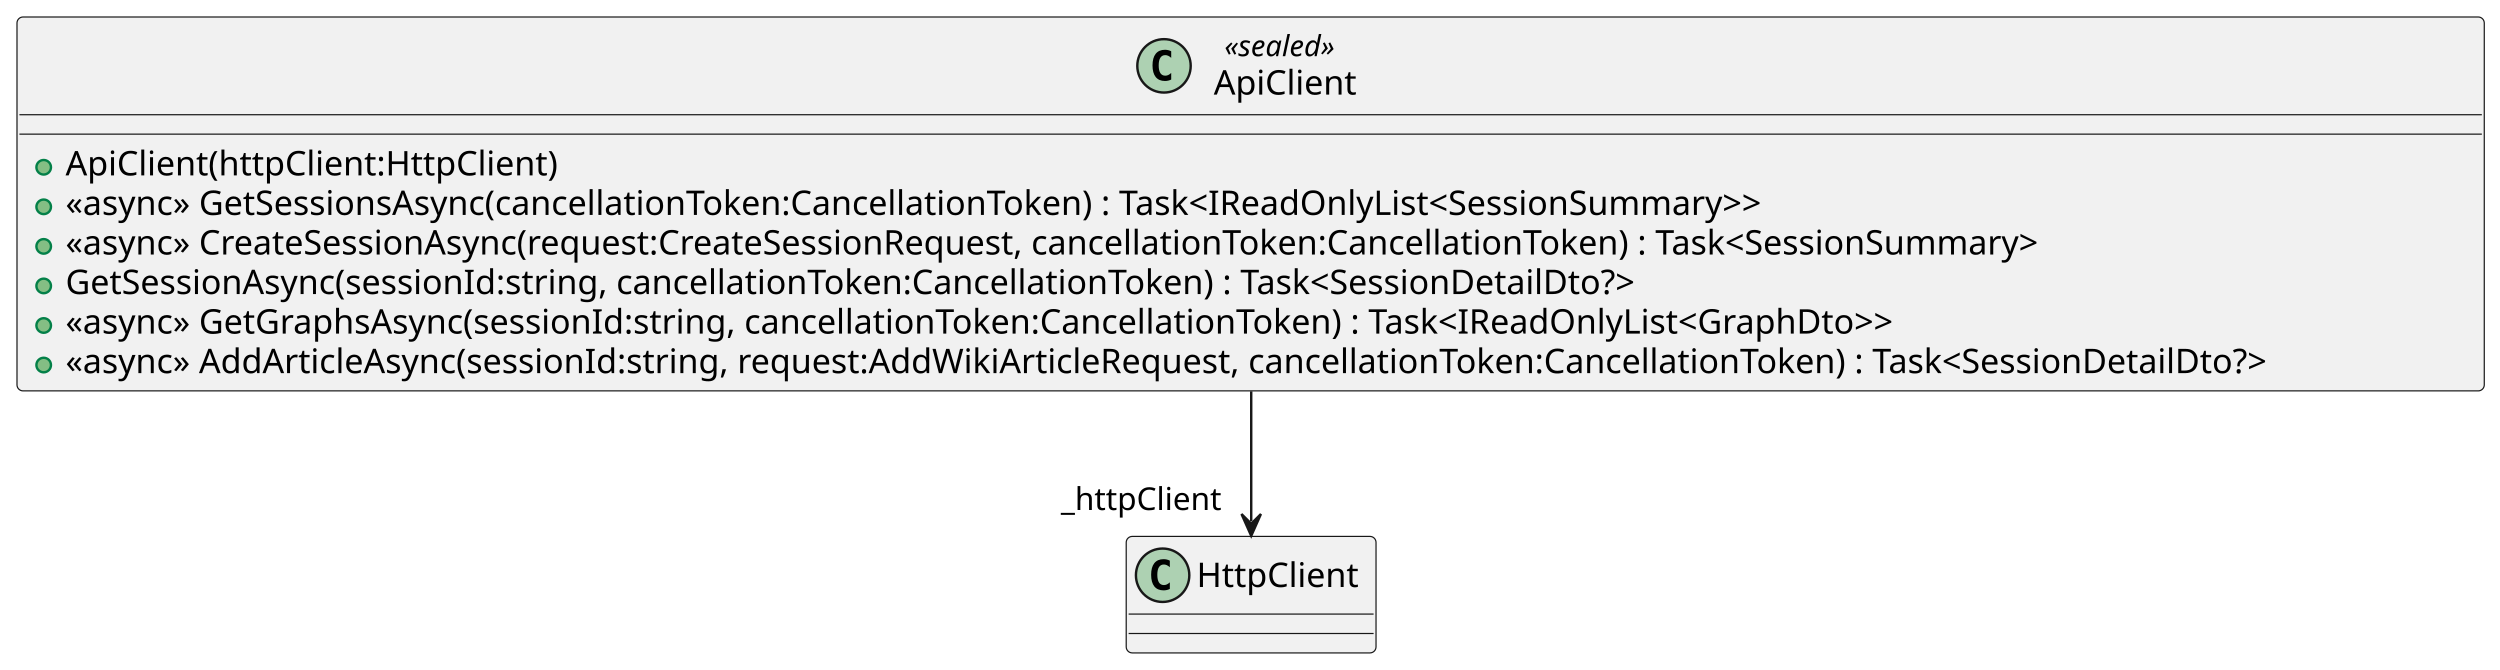
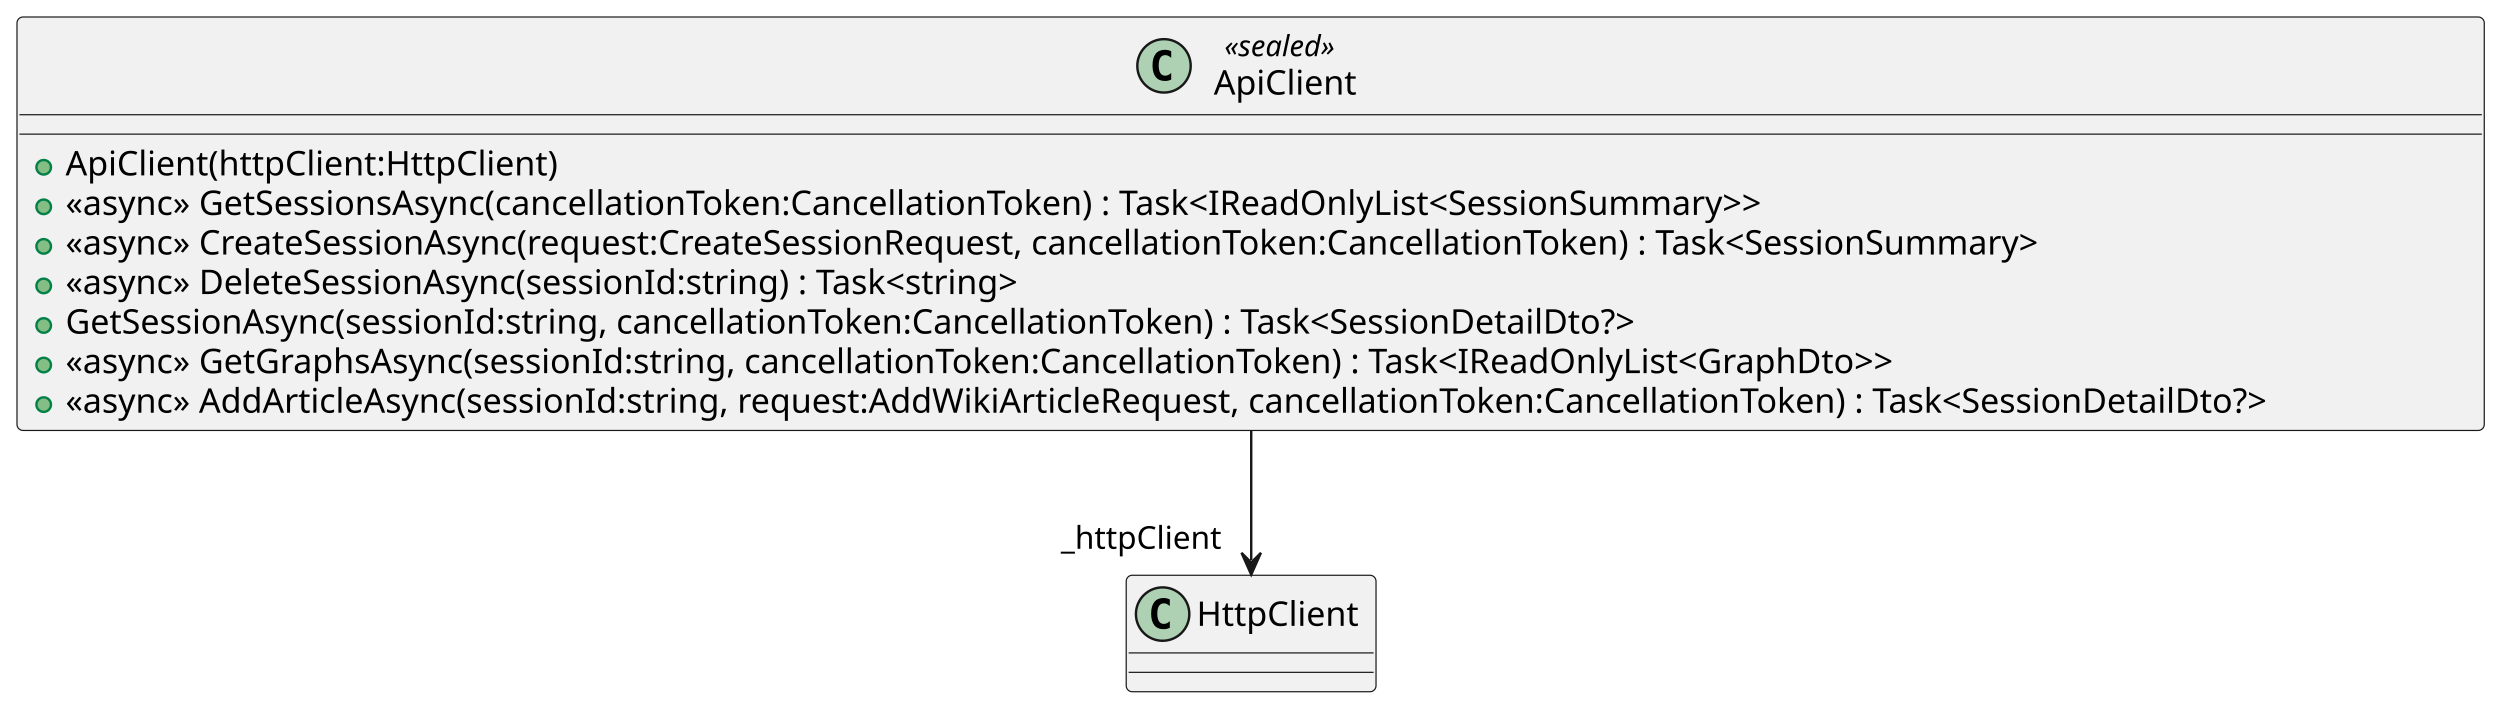
- <svg xmlns="http://www.w3.org/2000/svg" contentStyleType="text/css" data-diagram-type="CLASS" height="276px" preserveAspectRatio="none" style="width:1030px;height:276px;background:#FFFFFF;" version="1.1" viewBox="0 0 1030 276" width="1030px" zoomAndPan="magnify">
+ <svg xmlns="http://www.w3.org/2000/svg" contentStyleType="text/css" data-diagram-type="CLASS" height="292px" preserveAspectRatio="none" style="width:1030px;height:292px;background:#FFFFFF;" version="1.1" viewBox="0 0 1030 292" width="1030px" zoomAndPan="magnify">
  <defs />
  <g>
    <g class="entity" data-qualified-name="ApiClient" data-source-line="1" id="ent0002">
-       <rect fill="#F1F1F1" height="154.047" rx="2.5" ry="2.5" style="stroke:#181818;stroke-width:0.5;" width="1016.52" x="7" y="7" />
+       <rect fill="#F1F1F1" height="170.344" rx="2.5" ry="2.5" style="stroke:#181818;stroke-width:0.5;" width="1016.52" x="7" y="7" />
      <ellipse cx="479.568" cy="27.133" fill="#ADD1B2" rx="11" ry="11" style="stroke:#181818;stroke-width:1;" />
      <path d="M482.537,32.773 Q481.959,33.07 481.318,33.211 Q480.678,33.367 479.975,33.367 Q477.475,33.367 476.147,31.727 Q474.834,30.07 474.834,26.945 Q474.834,23.82 476.147,22.164 Q477.475,20.508 479.975,20.508 Q480.678,20.508 481.318,20.664 Q481.975,20.82 482.537,21.117 L482.537,23.836 Q481.912,23.258 481.318,22.992 Q480.725,22.711 480.1,22.711 Q478.756,22.711 478.068,23.789 Q477.381,24.852 477.381,26.945 Q477.381,29.039 478.068,30.117 Q478.756,31.18 480.1,31.18 Q480.725,31.18 481.318,30.914 Q481.912,30.633 482.537,30.055 L482.537,32.773 Z " fill="#000000" />
      <text fill="#000000" font-family="sans-serif" font-size="12" font-style="italic" lengthAdjust="spacing" textLength="54.135" x="504.443" y="23.139">«sealed»</text>
      <text fill="#000000" font-family="sans-serif" font-size="14" lengthAdjust="spacing" textLength="62.884" x="500.068" y="38.964">ApiClient</text>
      <line style="stroke:#181818;stroke-width:0.5;" x1="8" x2="1022.52" y1="47.266" y2="47.266" />
      <line style="stroke:#181818;stroke-width:0.5;" x1="8" x2="1022.52" y1="55.266" y2="55.266" />
      <g data-visibility-modifier="PUBLIC_METHOD">
        <ellipse cx="18" cy="68.914" fill="#84BE84" rx="3" ry="3" style="stroke:#038048;stroke-width:1;" />
      </g>
      <text fill="#000000" font-family="sans-serif" font-size="14" lengthAdjust="spacing" textLength="218.716" x="27" y="72.261">ApiClient(httpClient:HttpClient)</text>
      <g data-visibility-modifier="PUBLIC_METHOD">
        <ellipse cx="18" cy="85.211" fill="#84BE84" rx="3" ry="3" style="stroke:#038048;stroke-width:1;" />
      </g>
      <text fill="#000000" font-family="sans-serif" font-size="14" lengthAdjust="spacing" textLength="772.727" x="27" y="88.558">«async» GetSessionsAsync(cancellationToken:CancellationToken) : Task&lt;IReadOnlyList&lt;SessionSummary&gt;&gt;</text>
      <g data-visibility-modifier="PUBLIC_METHOD">
        <ellipse cx="18" cy="101.508" fill="#84BE84" rx="3" ry="3" style="stroke:#038048;stroke-width:1;" />
      </g>
      <text fill="#000000" font-family="sans-serif" font-size="14" lengthAdjust="spacing" textLength="892.254" x="27" y="104.855">«async» CreateSessionAsync(request:CreateSessionRequest, cancellationToken:CancellationToken) : Task&lt;SessionSummary&gt;</text>
      <g data-visibility-modifier="PUBLIC_METHOD">
        <ellipse cx="18" cy="117.805" fill="#84BE84" rx="3" ry="3" style="stroke:#038048;stroke-width:1;" />
      </g>
-       <text fill="#000000" font-family="sans-serif" font-size="14" lengthAdjust="spacing" textLength="707.684" x="27" y="121.151">GetSessionAsync(sessionId:string, cancellationToken:CancellationToken) : Task&lt;SessionDetailDto?&gt;</text>
+       <text fill="#000000" font-family="sans-serif" font-size="14" lengthAdjust="spacing" textLength="433.918" x="27" y="121.151">«async» DeleteSessionAsync(sessionId:string) : Task&lt;string&gt;</text>
      <g data-visibility-modifier="PUBLIC_METHOD">
        <ellipse cx="18" cy="134.102" fill="#84BE84" rx="3" ry="3" style="stroke:#038048;stroke-width:1;" />
      </g>
-       <text fill="#000000" font-family="sans-serif" font-size="14" lengthAdjust="spacing" textLength="827.606" x="27" y="137.448">«async» GetGraphsAsync(sessionId:string, cancellationToken:CancellationToken) : Task&lt;IReadOnlyList&lt;GraphDto&gt;&gt;</text>
+       <text fill="#000000" font-family="sans-serif" font-size="14" lengthAdjust="spacing" textLength="707.684" x="27" y="137.448">GetSessionAsync(sessionId:string, cancellationToken:CancellationToken) : Task&lt;SessionDetailDto?&gt;</text>
      <g data-visibility-modifier="PUBLIC_METHOD">
        <ellipse cx="18" cy="150.398" fill="#84BE84" rx="3" ry="3" style="stroke:#038048;stroke-width:1;" />
      </g>
-       <text fill="#000000" font-family="sans-serif" font-size="14" lengthAdjust="spacing" textLength="990.52" x="27" y="153.745">«async» AddArticleAsync(sessionId:string, request:AddWikiArticleRequest, cancellationToken:CancellationToken) : Task&lt;SessionDetailDto?&gt;</text>
+       <text fill="#000000" font-family="sans-serif" font-size="14" lengthAdjust="spacing" textLength="827.606" x="27" y="153.745">«async» GetGraphsAsync(sessionId:string, cancellationToken:CancellationToken) : Task&lt;IReadOnlyList&lt;GraphDto&gt;&gt;</text>
+       <g data-visibility-modifier="PUBLIC_METHOD">
+         <ellipse cx="18" cy="166.695" fill="#84BE84" rx="3" ry="3" style="stroke:#038048;stroke-width:1;" />
+       </g>
+       <text fill="#000000" font-family="sans-serif" font-size="14" lengthAdjust="spacing" textLength="990.52" x="27" y="170.042">«async» AddArticleAsync(sessionId:string, request:AddWikiArticleRequest, cancellationToken:CancellationToken) : Task&lt;SessionDetailDto?&gt;</text>
    </g>
-     <g class="entity" data-qualified-name="HttpClient" data-source-line="9" id="ent0003">
-       <rect fill="#F1F1F1" height="48" rx="2.5" ry="2.5" style="stroke:#181818;stroke-width:0.5;" width="102.923" x="464" y="221" />
-       <ellipse cx="479" cy="237" fill="#ADD1B2" rx="11" ry="11" style="stroke:#181818;stroke-width:1;" />
-       <path d="M481.969,242.641 Q481.391,242.938 480.75,243.078 Q480.109,243.234 479.406,243.234 Q476.906,243.234 475.578,241.594 Q474.266,239.938 474.266,236.812 Q474.266,233.688 475.578,232.031 Q476.906,230.375 479.406,230.375 Q480.109,230.375 480.75,230.531 Q481.406,230.688 481.969,230.984 L481.969,233.703 Q481.344,233.125 480.75,232.859 Q480.156,232.578 479.531,232.578 Q478.188,232.578 477.5,233.656 Q476.812,234.719 476.812,236.812 Q476.812,238.906 477.5,239.984 Q478.188,241.047 479.531,241.047 Q480.156,241.047 480.75,240.781 Q481.344,240.5 481.969,239.922 L481.969,242.641 Z " fill="#000000" />
-       <text fill="#000000" font-family="sans-serif" font-size="14" lengthAdjust="spacing" textLength="70.923" x="493" y="241.847">HttpClient</text>
-       <line style="stroke:#181818;stroke-width:0.5;" x1="465" x2="565.923" y1="253" y2="253" />
-       <line style="stroke:#181818;stroke-width:0.5;" x1="465" x2="565.923" y1="261" y2="261" />
+     <g class="entity" data-qualified-name="HttpClient" data-source-line="10" id="ent0003">
+       <rect fill="#F1F1F1" height="48" rx="2.5" ry="2.5" style="stroke:#181818;stroke-width:0.5;" width="102.923" x="464" y="237" />
+       <ellipse cx="479" cy="253" fill="#ADD1B2" rx="11" ry="11" style="stroke:#181818;stroke-width:1;" />
+       <path d="M481.969,258.641 Q481.391,258.938 480.75,259.078 Q480.109,259.234 479.406,259.234 Q476.906,259.234 475.578,257.594 Q474.266,255.938 474.266,252.812 Q474.266,249.688 475.578,248.031 Q476.906,246.375 479.406,246.375 Q480.109,246.375 480.75,246.531 Q481.406,246.688 481.969,246.984 L481.969,249.703 Q481.344,249.125 480.75,248.859 Q480.156,248.578 479.531,248.578 Q478.188,248.578 477.5,249.656 Q476.812,250.719 476.812,252.812 Q476.812,254.906 477.5,255.984 Q478.188,257.047 479.531,257.047 Q480.156,257.047 480.75,256.781 Q481.344,256.5 481.969,255.922 L481.969,258.641 Z " fill="#000000" />
+       <text fill="#000000" font-family="sans-serif" font-size="14" lengthAdjust="spacing" textLength="70.923" x="493" y="257.847">HttpClient</text>
+       <line style="stroke:#181818;stroke-width:0.5;" x1="465" x2="565.923" y1="269" y2="269" />
+       <line style="stroke:#181818;stroke-width:0.5;" x1="465" x2="565.923" y1="277" y2="277" />
    </g>
-     <g class="link" data-entity-1="ent0002" data-entity-2="ent0003" data-link-type="dependency" data-source-line="9" id="lnk4">
-       <path codeLine="9" d="M515.5,161.24 C515.5,182.92 515.5,198.92 515.5,214.78" fill="none" id="ApiClient-to-HttpClient" style="stroke:#181818;stroke-width:1;" />
-       <polygon fill="#181818" points="515.5,220.78,519.5,211.78,515.5,215.78,511.5,211.78,515.5,220.78" style="stroke:#181818;stroke-width:1;" />
-       <text fill="#000000" font-family="sans-serif" font-size="13" lengthAdjust="spacing" textLength="70.821" x="437.078" y="210.131">_httpClient</text>
+     <g class="link" data-entity-1="ent0002" data-entity-2="ent0003" data-link-type="dependency" data-source-line="10" id="lnk4">
+       <path codeLine="10" d="M515.5,177.48 C515.5,199.32 515.5,215.08 515.5,230.76" fill="none" id="ApiClient-to-HttpClient" style="stroke:#181818;stroke-width:1;" />
+       <polygon fill="#181818" points="515.5,236.76,519.5,227.76,515.5,231.76,511.5,227.76,515.5,236.76" style="stroke:#181818;stroke-width:1;" />
+       <text fill="#000000" font-family="sans-serif" font-size="13" lengthAdjust="spacing" textLength="70.821" x="437.078" y="226.107">_httpClient</text>
    </g>
  </g>
</svg>
